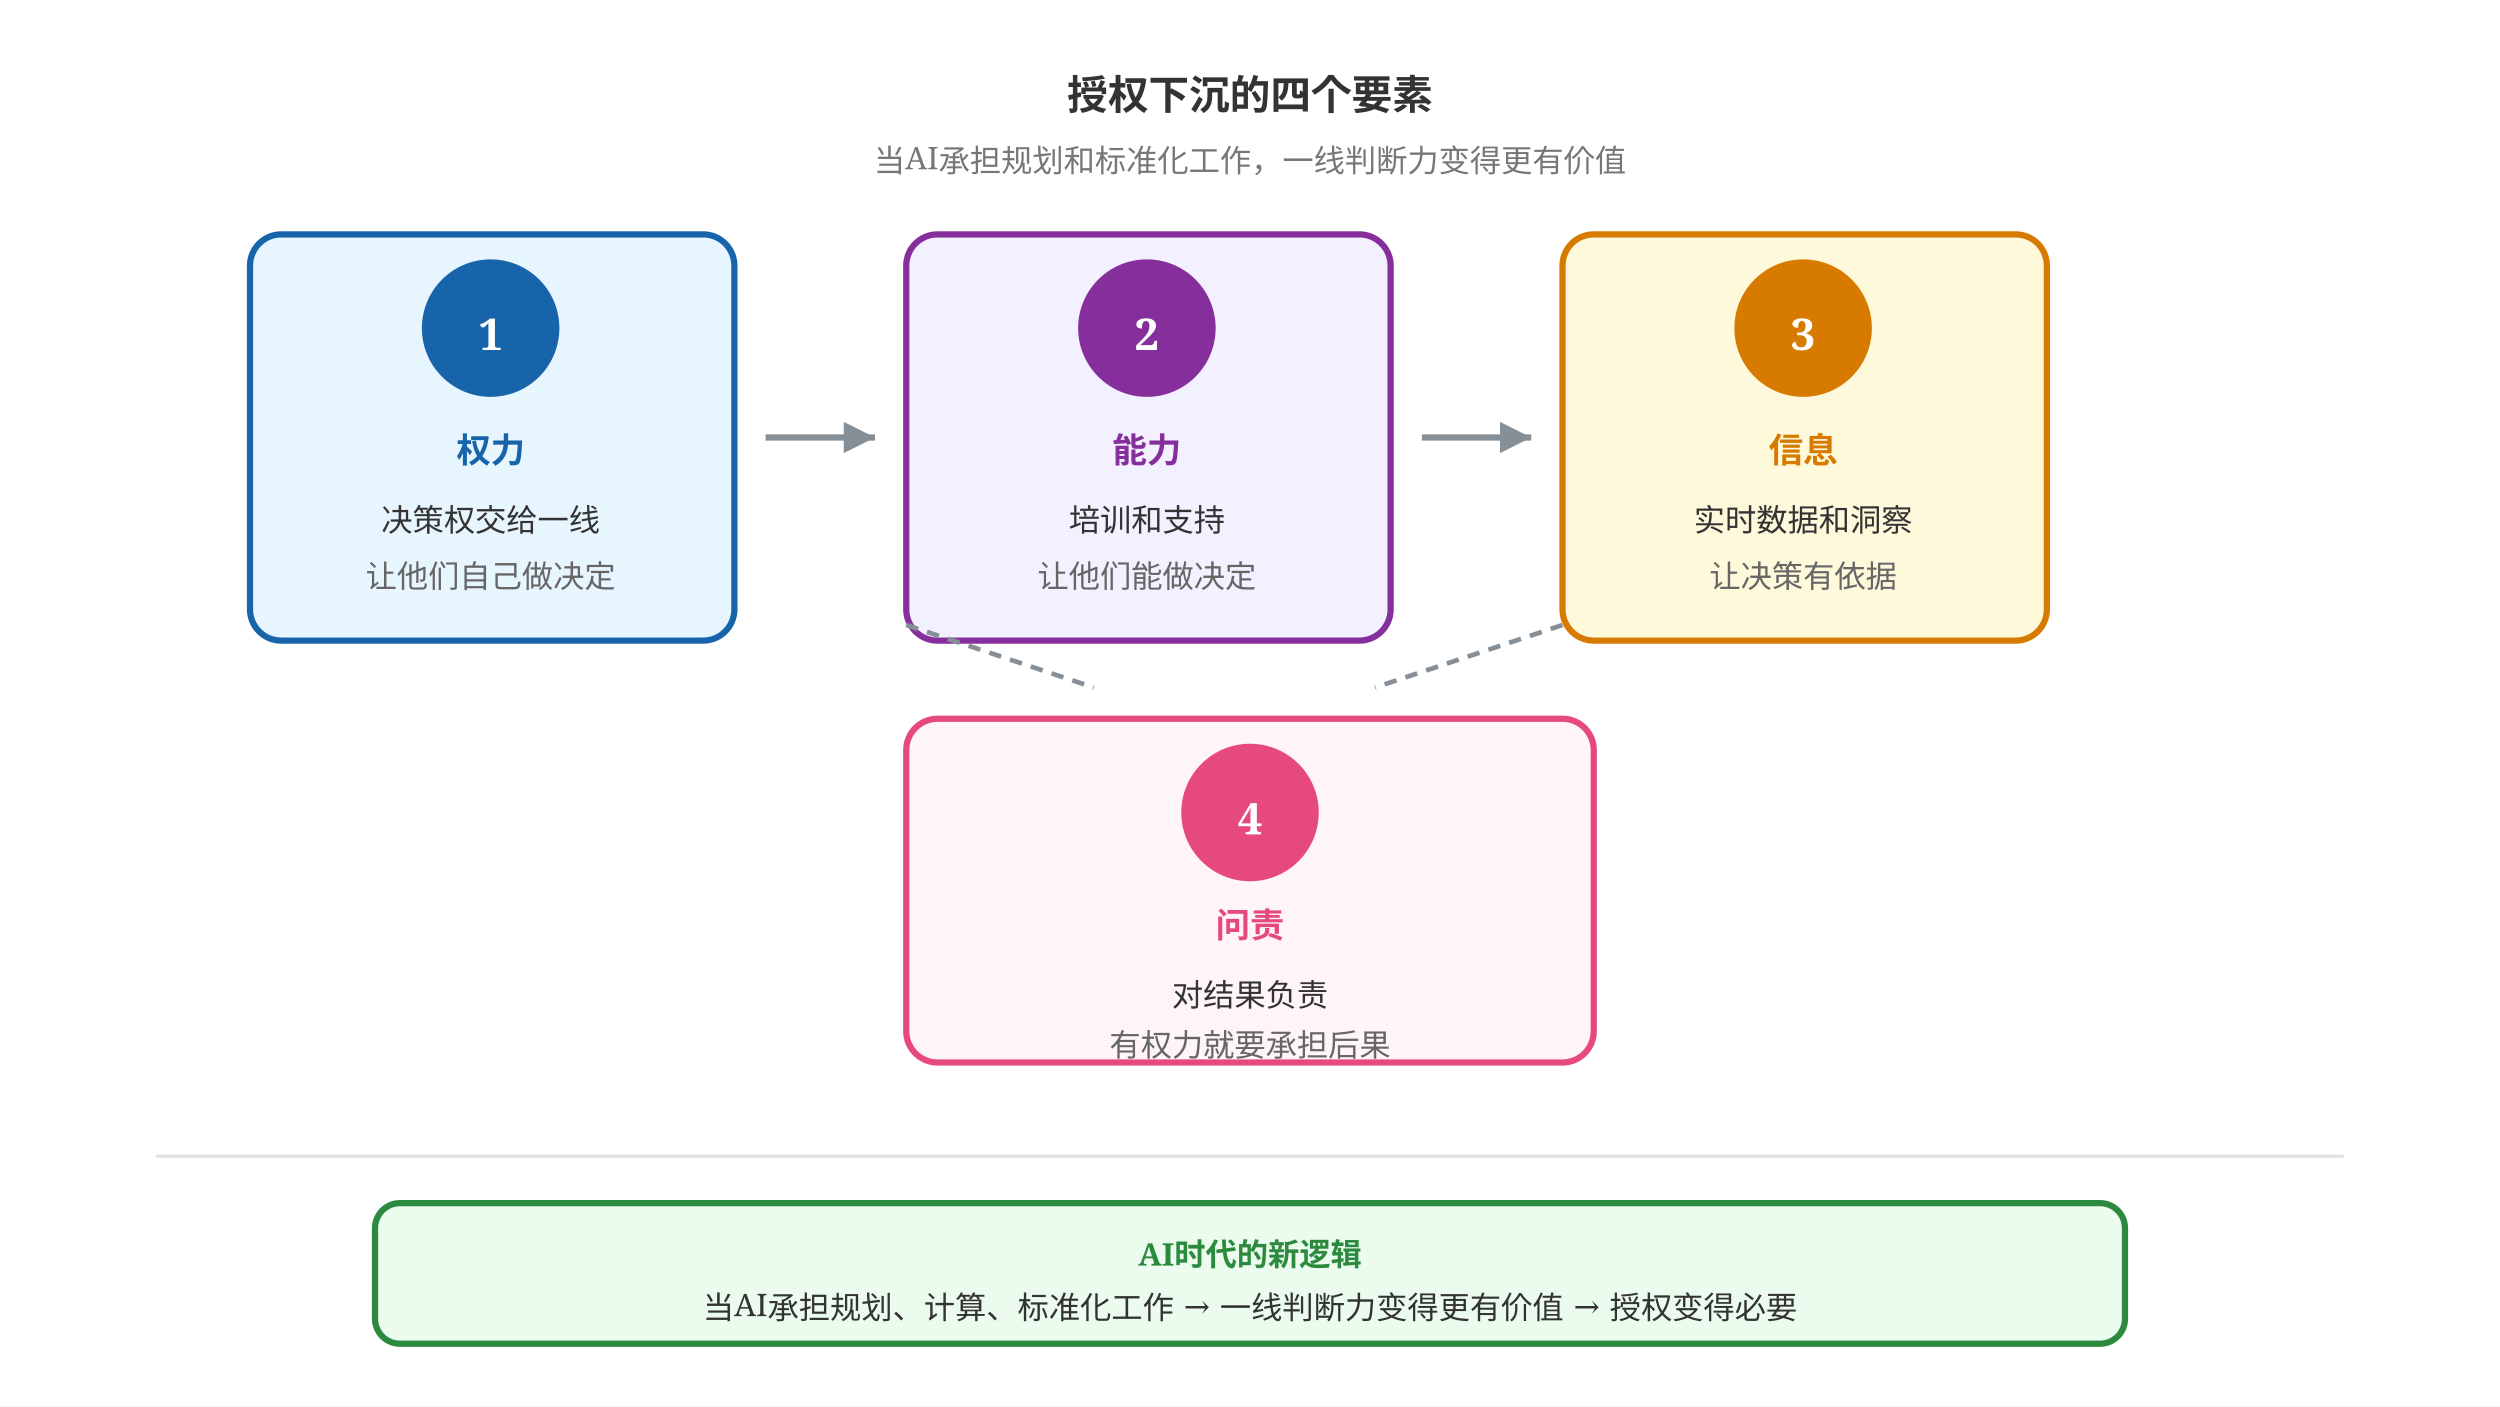
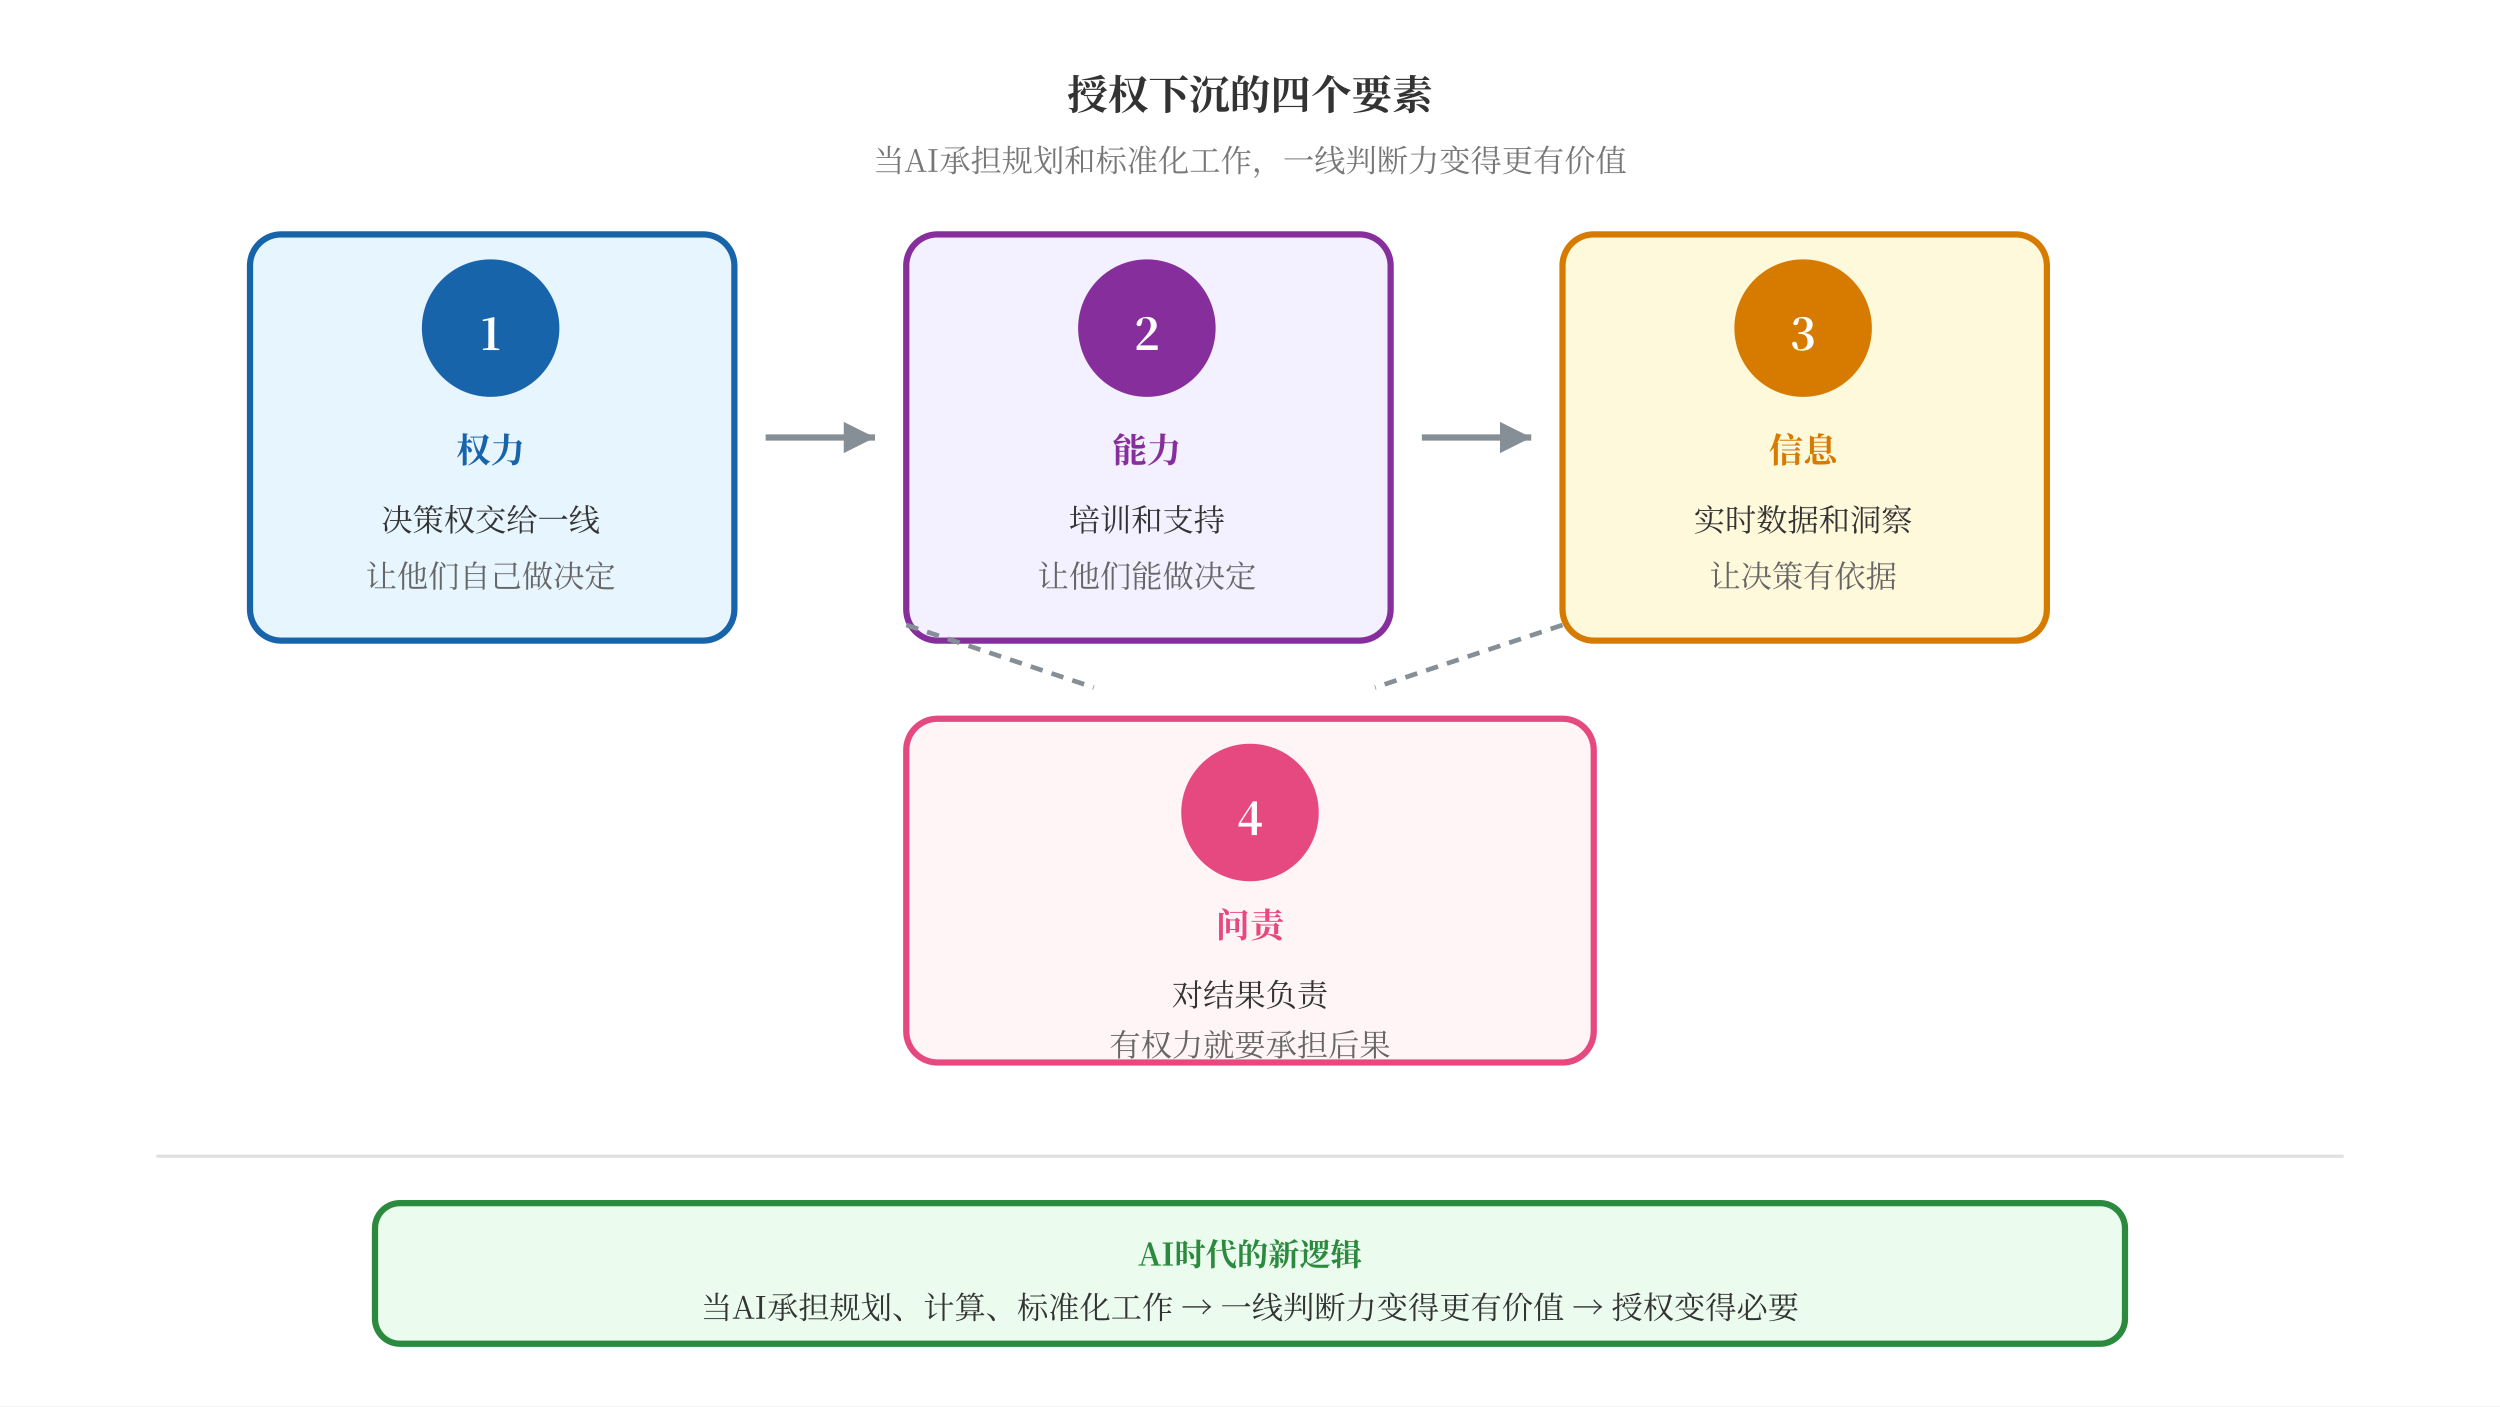
- <svg xmlns="http://www.w3.org/2000/svg" viewBox="0 0 800 450" style="font-family: 'Songti SC', serif; background: #fefefe;">
+ <svg xmlns="http://www.w3.org/2000/svg" viewBox="0 0 800 450" style="font-family: 'Noto Serif CJK SC', serif; background: #fefefe;">
  <rect width="800" height="450" fill="white" />
  <text x="400" y="35" text-anchor="middle" font-size="13" font-weight="bold" fill="#333">授权下沉的四个要素</text>
  <text x="400" y="55" text-anchor="middle" font-size="10" fill="#777">当AI承担规划和标准化工作，一线判断力变得更有价值</text>
  <rect x="80" y="75" width="155" height="130" rx="10" fill="#e7f5ff" stroke="#1864ab" stroke-width="2" />
  <circle cx="157" cy="105" r="22" fill="#1864ab" />
  <text x="157" y="112" text-anchor="middle" font-size="14" font-weight="bold" fill="white">1</text>
  <text x="157" y="148" text-anchor="middle" font-size="11" font-weight="bold" fill="#1864ab">权力</text>
  <text x="157" y="170" text-anchor="middle" font-size="10" fill="#333">决策权交给一线</text>
  <text x="157" y="188" text-anchor="middle" font-size="10" fill="#666">让他们自己做决定</text>
  <path d="M245 140 L280 140" fill="none" stroke="#868e96" stroke-width="2" />
  <polygon points="280,140 270,135 270,145" fill="#868e96" />
  <rect x="290" y="75" width="155" height="130" rx="10" fill="#f3f0ff" stroke="#862e9c" stroke-width="2" />
  <circle cx="367" cy="105" r="22" fill="#862e9c" />
  <text x="367" y="112" text-anchor="middle" font-size="14" font-weight="bold" fill="white">2</text>
  <text x="367" y="148" text-anchor="middle" font-size="11" font-weight="bold" fill="#862e9c">能力</text>
  <text x="367" y="170" text-anchor="middle" font-size="10" fill="#333">培训和支持</text>
  <text x="367" y="188" text-anchor="middle" font-size="10" fill="#666">让他们能做决定</text>
  <path d="M455 140 L490 140" fill="none" stroke="#868e96" stroke-width="2" />
  <polygon points="490,140 480,135 480,145" fill="#868e96" />
  <rect x="500" y="75" width="155" height="130" rx="10" fill="#fff9db" stroke="#d77a00" stroke-width="2" />
  <circle cx="577" cy="105" r="22" fill="#d77a00" />
  <text x="577" y="112" text-anchor="middle" font-size="14" font-weight="bold" fill="white">3</text>
  <text x="577" y="148" text-anchor="middle" font-size="11" font-weight="bold" fill="#d77a00">信息</text>
  <text x="577" y="170" text-anchor="middle" font-size="10" fill="#333">实时数据和洞察</text>
  <text x="577" y="188" text-anchor="middle" font-size="10" fill="#666">让决策有依据</text>
  <rect x="290" y="230" width="220" height="110" rx="10" fill="#fff5f7" stroke="#e64980" stroke-width="2" />
  <circle cx="400" cy="260" r="22" fill="#e64980" />
  <text x="400" y="267" text-anchor="middle" font-size="14" font-weight="bold" fill="white">4</text>
  <text x="400" y="300" text-anchor="middle" font-size="11" font-weight="bold" fill="#e64980">问责</text>
  <text x="400" y="322" text-anchor="middle" font-size="10" fill="#333">对结果负责</text>
  <text x="400" y="338" text-anchor="middle" font-size="10" fill="#666">有权力就要承担后果</text>
  <path d="M500 200 L440 220" fill="none" stroke="#868e96" stroke-width="1.5" stroke-dasharray="4,3" />
  <path d="M290 200 L350 220" fill="none" stroke="#868e96" stroke-width="1.5" stroke-dasharray="4,3" />
  <line x1="50" y1="370" x2="750" y2="370" stroke="#e0e0e0" stroke-width="1" />
  <rect x="120" y="385" width="560" height="45" rx="8" fill="#ebfbee" stroke="#2b8a3e" stroke-width="2" />
  <text x="400" y="405" text-anchor="middle" font-size="10" font-weight="bold" fill="#2b8a3e">AI时代的新逻辑</text>
  <text x="400" y="422" text-anchor="middle" font-size="10" fill="#333">当AI承担规划、计算、标准化工作 → 一线判断力变得更有价值 → 授权变得必要</text>
</svg>
